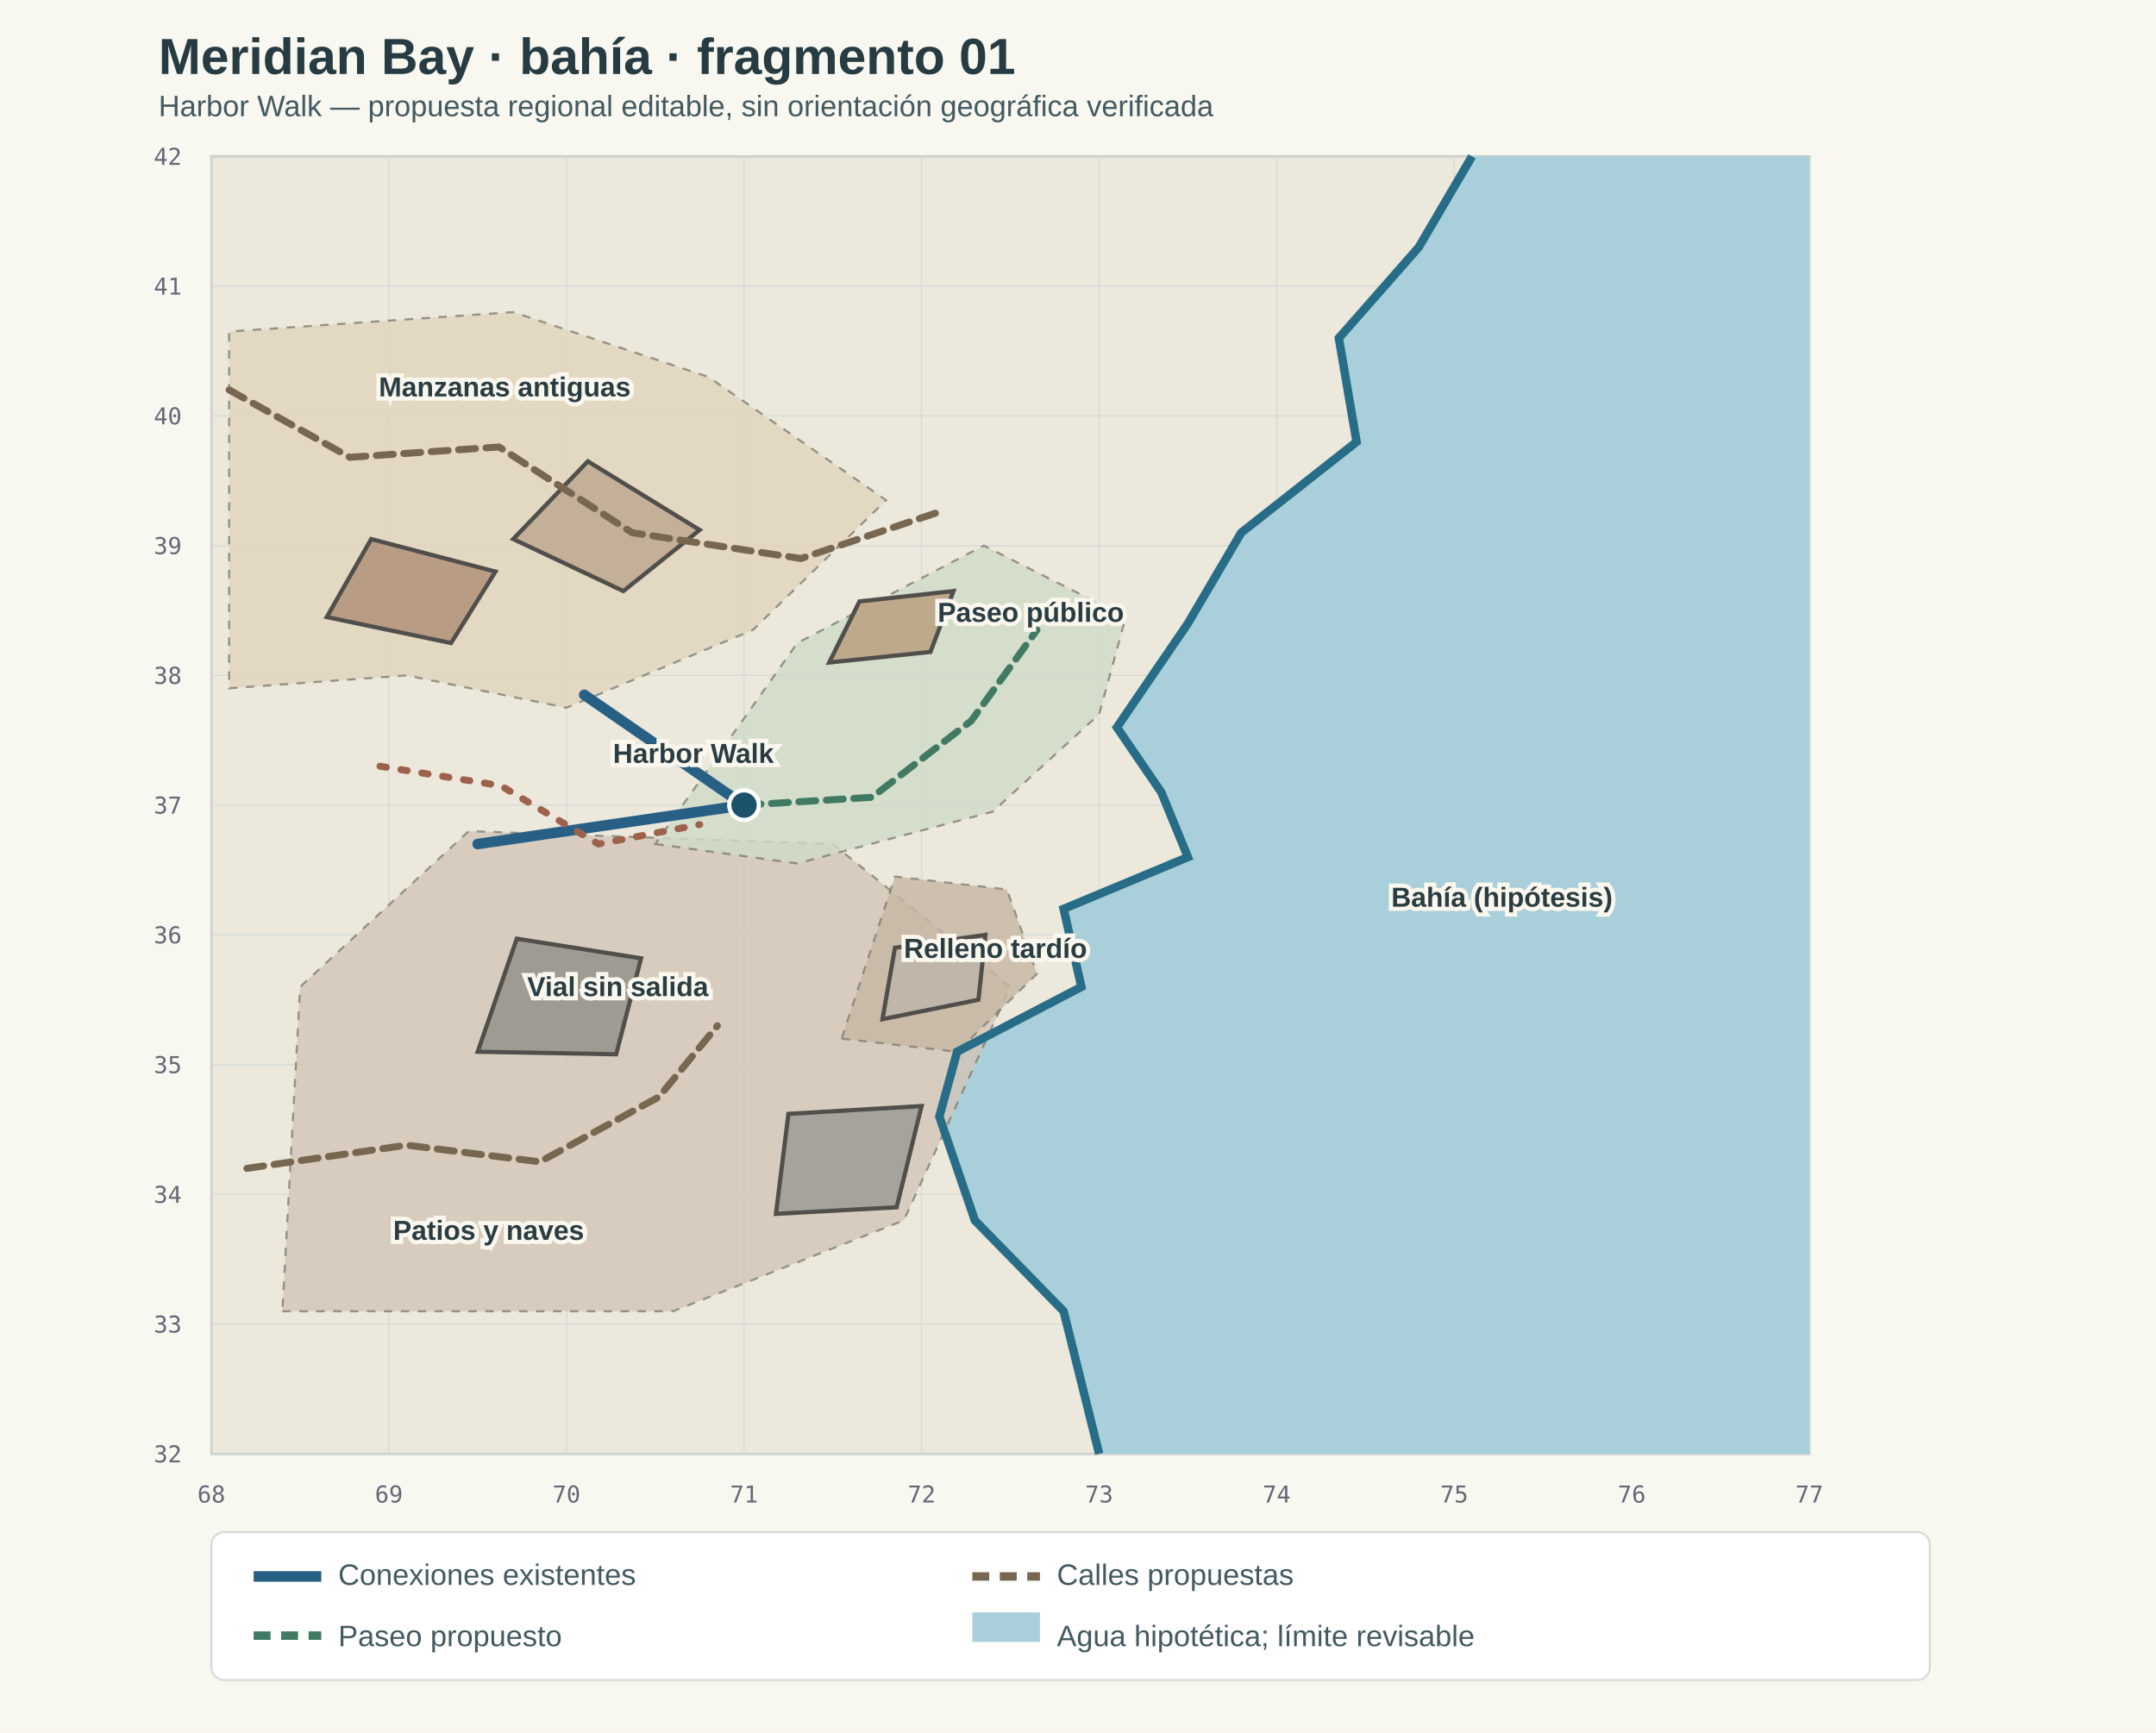
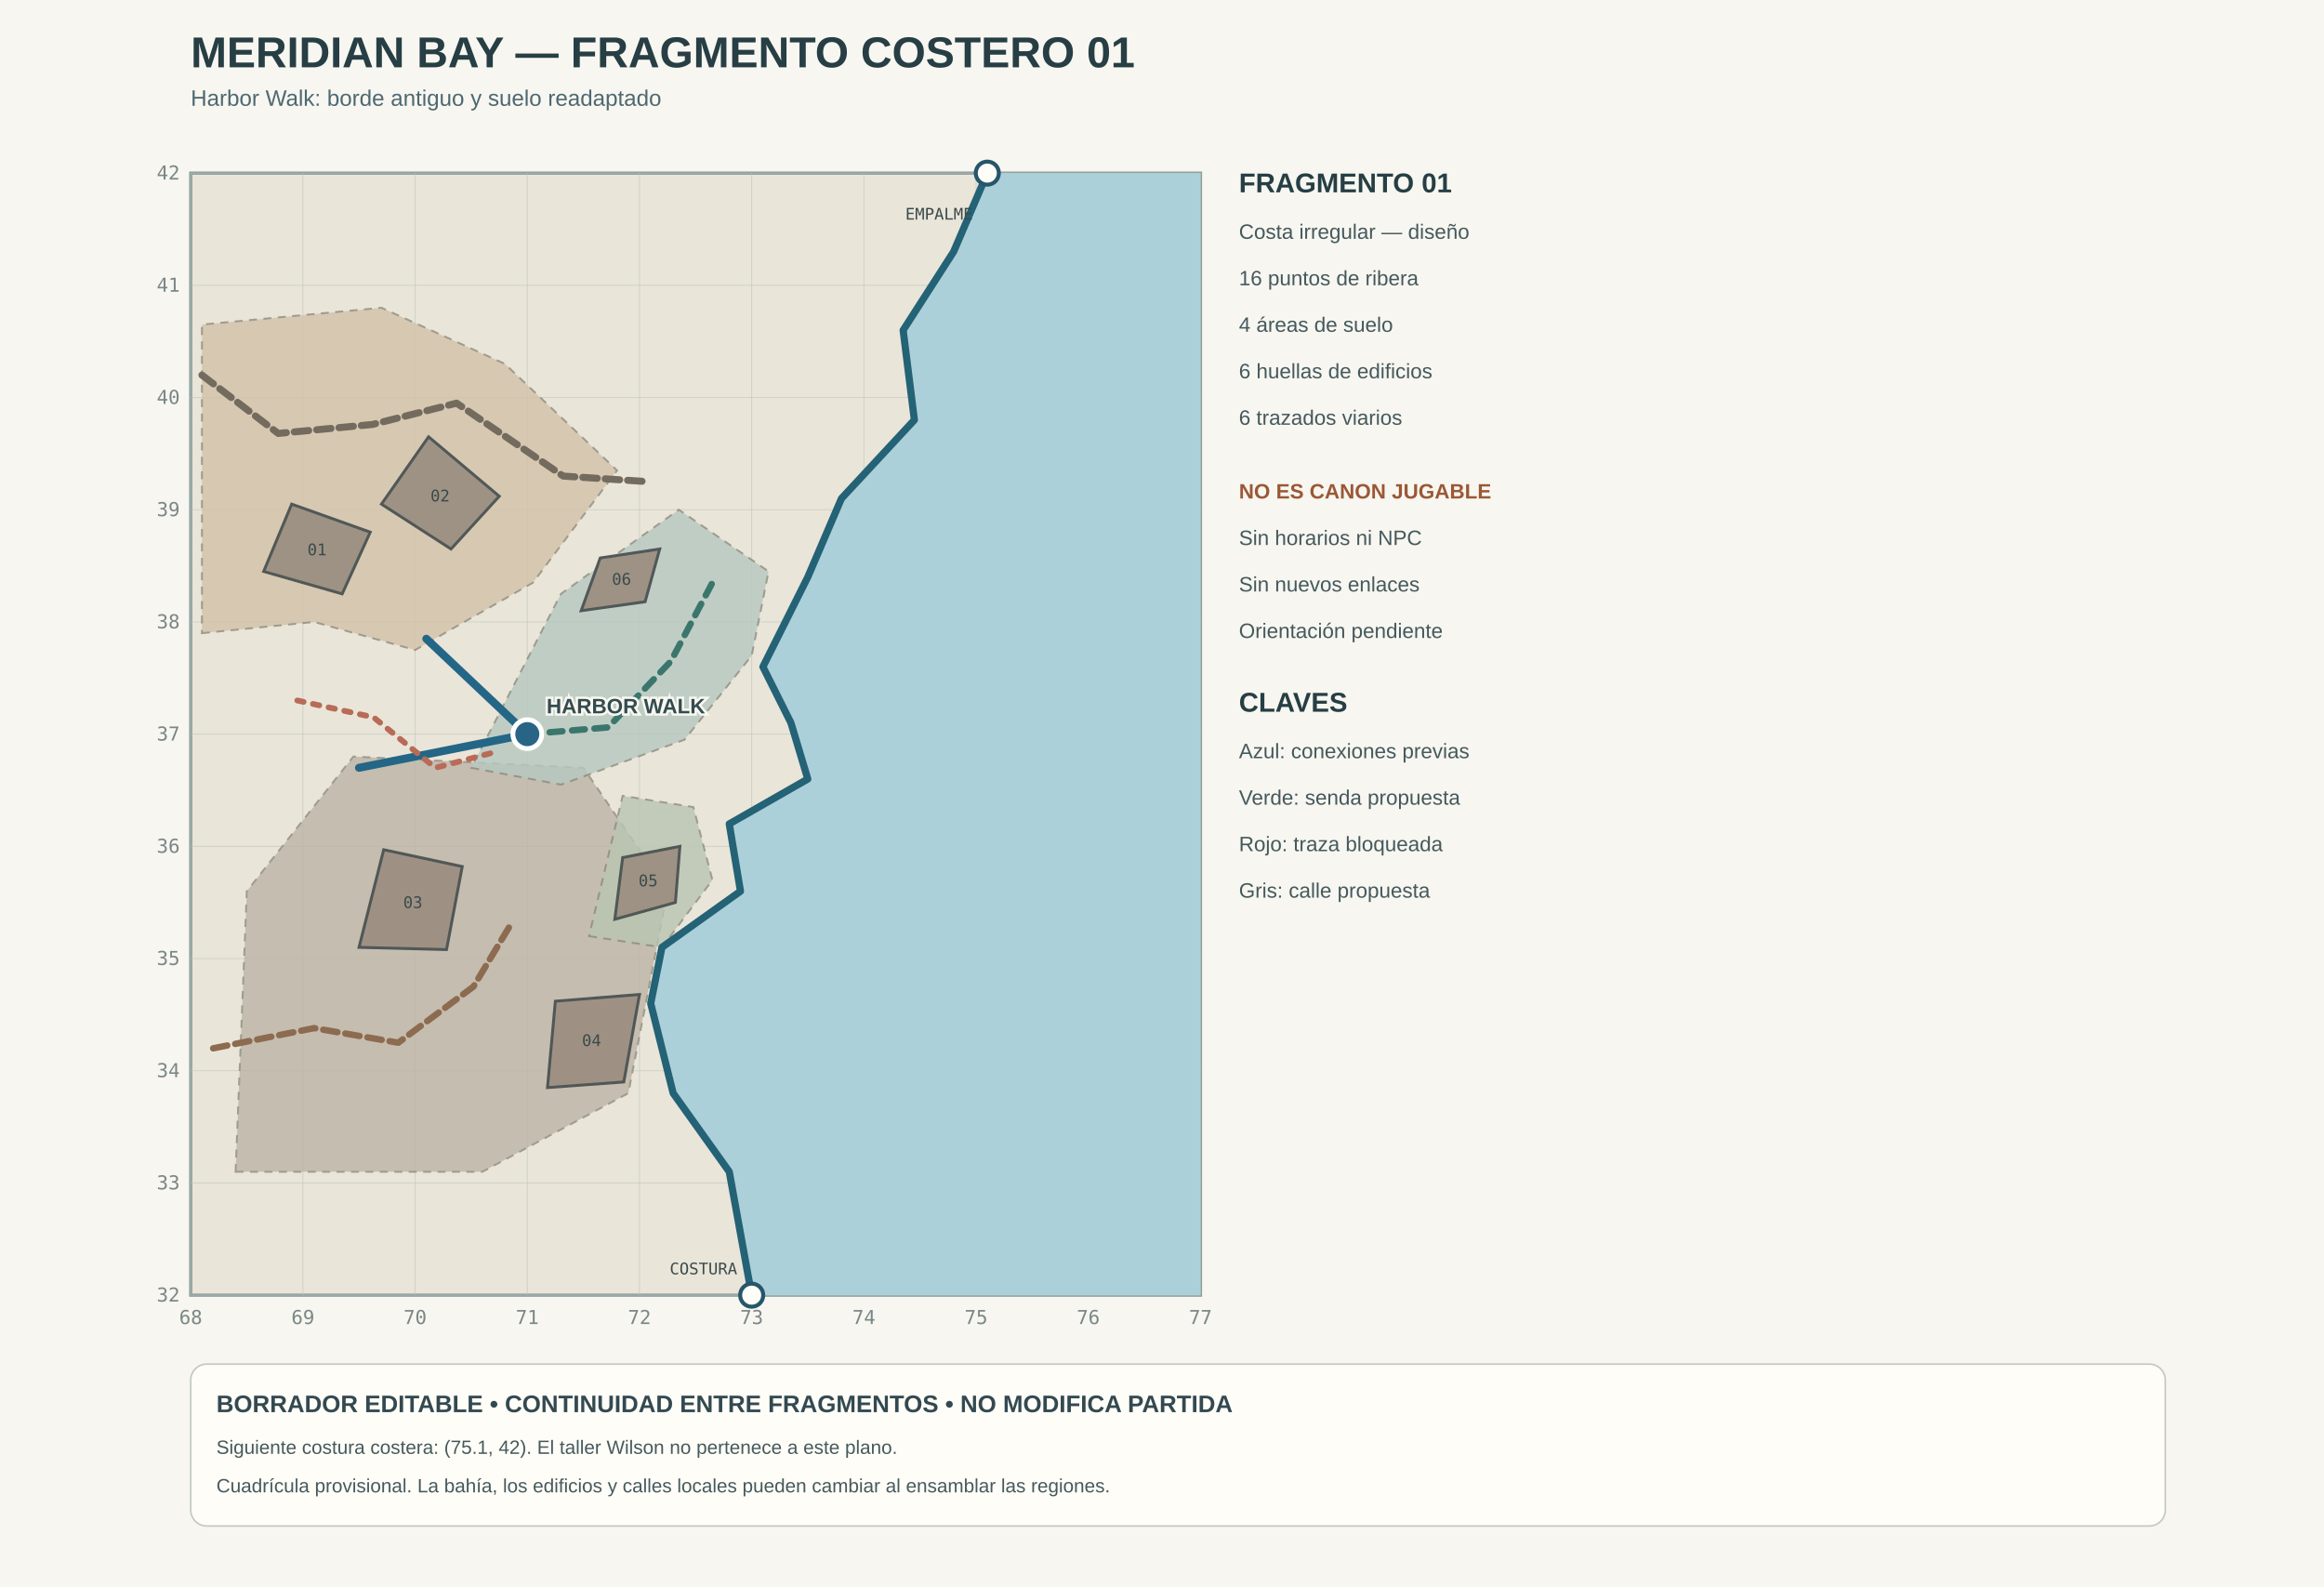
- <svg xmlns="http://www.w3.org/2000/svg" viewBox="0 0 1020 820" width="1020" height="820">
-   <style>.h{font:700 24px Arial;fill:#263b42}.s{font:14px Arial;fill:#435a61}.l{font:600 13px Arial;fill:#293d43;paint-order:stroke;stroke:#faf7ee;stroke-width:4px}.t{font:11px monospace;fill:#667}</style>
-   <rect width="1020" height="820" fill="#f8f7f0" />
-   <text class="h" x="75" y="35">Meridian Bay · bahía · fragmento 01</text>
-   <text class="s" x="75" y="55">Harbor Walk — propuesta regional editable, sin orientación geográfica verificada</text>
-   <rect x="100" y="74" width="756" height="614" fill="#ece8dc" stroke="#b4bcb6" />
-   <path d="M 100 74 V 688" stroke="#d5dbd8" stroke-width=".6" />
-   <text class="t" text-anchor="middle" x="100" y="711">68</text>
-   <path d="M 184 74 V 688" stroke="#d5dbd8" stroke-width=".6" />
-   <text class="t" text-anchor="middle" x="184" y="711">69</text>
-   <path d="M 268 74 V 688" stroke="#d5dbd8" stroke-width=".6" />
-   <text class="t" text-anchor="middle" x="268" y="711">70</text>
-   <path d="M 352 74 V 688" stroke="#d5dbd8" stroke-width=".6" />
-   <text class="t" text-anchor="middle" x="352" y="711">71</text>
-   <path d="M 436 74 V 688" stroke="#d5dbd8" stroke-width=".6" />
-   <text class="t" text-anchor="middle" x="436" y="711">72</text>
-   <path d="M 520 74 V 688" stroke="#d5dbd8" stroke-width=".6" />
-   <text class="t" text-anchor="middle" x="520" y="711">73</text>
-   <path d="M 604 74 V 688" stroke="#d5dbd8" stroke-width=".6" />
-   <text class="t" text-anchor="middle" x="604" y="711">74</text>
-   <path d="M 688 74 V 688" stroke="#d5dbd8" stroke-width=".6" />
-   <text class="t" text-anchor="middle" x="688" y="711">75</text>
-   <path d="M 772 74 V 688" stroke="#d5dbd8" stroke-width=".6" />
-   <text class="t" text-anchor="middle" x="772" y="711">76</text>
-   <path d="M 856 74 V 688" stroke="#d5dbd8" stroke-width=".6" />
-   <text class="t" text-anchor="middle" x="856" y="711">77</text>
-   <path d="M 100 688 H 856" stroke="#d5dbd8" stroke-width=".6" />
-   <text class="t" text-anchor="end" x="86" y="692">32</text>
-   <path d="M 100 626.6 H 856" stroke="#d5dbd8" stroke-width=".6" />
-   <text class="t" text-anchor="end" x="86" y="630.6">33</text>
-   <path d="M 100 565.2 H 856" stroke="#d5dbd8" stroke-width=".6" />
-   <text class="t" text-anchor="end" x="86" y="569.2">34</text>
-   <path d="M 100 503.8 H 856" stroke="#d5dbd8" stroke-width=".6" />
-   <text class="t" text-anchor="end" x="86" y="507.8">35</text>
-   <path d="M 100 442.4 H 856" stroke="#d5dbd8" stroke-width=".6" />
-   <text class="t" text-anchor="end" x="86" y="446.4">36</text>
-   <path d="M 100 381 H 856" stroke="#d5dbd8" stroke-width=".6" />
-   <text class="t" text-anchor="end" x="86" y="385">37</text>
-   <path d="M 100 319.6 H 856" stroke="#d5dbd8" stroke-width=".6" />
-   <text class="t" text-anchor="end" x="86" y="323.6">38</text>
-   <path d="M 100 258.2 H 856" stroke="#d5dbd8" stroke-width=".6" />
-   <text class="t" text-anchor="end" x="86" y="262.2">39</text>
-   <path d="M 100 196.8 H 856" stroke="#d5dbd8" stroke-width=".6" />
-   <text class="t" text-anchor="end" x="86" y="200.8">40</text>
-   <path d="M 100 135.4 H 856" stroke="#d5dbd8" stroke-width=".6" />
-   <text class="t" text-anchor="end" x="86" y="139.4">41</text>
-   <path d="M 100 74 H 856" stroke="#d5dbd8" stroke-width=".6" />
-   <text class="t" text-anchor="end" x="86" y="78">42</text>
-   <polygon points="696.4,74.0 671.2,117.0 633.4,160.0 641.8,209.1 587.2,252.1 562.0,295.0 528.4,344.2 549.4,374.9 562.0,405.6 503.2,430.1 511.6,467.0 452.8,497.7 444.4,528.4 461.2,577.5 503.2,620.5 520.0,688.0 856.0,688.0 856.0,74.0" fill="#a9cfda" />
-   <polygon points="108.4,325.7 192.4,319.6 268.0,334.9 356.2,298.1 419.2,236.7 335.2,178.4 242.8,147.7 108.4,156.9" fill="#e1d4bc" opacity=".8" stroke="#807c71" stroke-width="1" stroke-dasharray="4 4" />
-   <polygon points="133.6,620.5 318.4,620.5 427.6,577.5 478.0,467.0 394.0,399.4 221.8,393.3 142.0,467.0" fill="#d2c5b7" opacity=".8" stroke="#807c71" stroke-width="1" stroke-dasharray="4 4" />
-   <polygon points="398.2,491.5 452.8,497.7 490.6,460.8 476.3,420.9 423.4,414.8" fill="#c5b6a2" opacity=".8" stroke="#807c71" stroke-width="1" stroke-dasharray="4 4" />
-   <polygon points="310.0,399.4 377.2,408.6 469.6,384.1 520.0,338.0 532.6,292.0 465.4,258.2 377.2,304.3" fill="#cfdbc7" opacity=".8" stroke="#807c71" stroke-width="1" stroke-dasharray="4 4" />
-   <polyline points="520.0,688.0 503.2,620.5 461.2,577.5 444.4,528.4 452.8,497.7 511.6,467.0 503.2,430.1 562.0,405.6 549.4,374.9 528.4,344.2 562.0,295.0 587.2,252.1 641.8,209.1 633.4,160.0 671.2,117.0 696.4,74.0" fill="none" stroke="#286d88" stroke-width="4" />
-   <polygon points="154.6,292.0 213.4,304.3 234.4,270.5 175.6,255.1" fill="#b99c84" stroke="#514f4b" stroke-width="2" />
-   <polygon points="242.8,255.1 294.9,279.7 331.0,250.8 278.1,218.3" fill="#c4b098" stroke="#514f4b" stroke-width="2" />
-   <polygon points="226.0,497.7 291.5,498.9 303.3,453.5 244.5,444.2" fill="#9f9b92" stroke="#514f4b" stroke-width="2" />
-   <polygon points="367.1,574.4 424.2,571.3 436.0,523.4 373.0,527.1" fill="#a5a39b" stroke="#514f4b" stroke-width="2" />
-   <polygon points="417.5,482.3 462.9,473.1 466.2,442.4 423.4,448.5" fill="#c0b6a9" stroke="#514f4b" stroke-width="2" />
-   <polygon points="392.3,313.5 440.2,308.5 451.1,279.7 406.6,284.6" fill="#bea98b" stroke="#514f4b" stroke-width="2" />
-   <polyline points="226.0,399.4 352.0,381.0" fill="none" stroke="#275f85" stroke-width="5" stroke-linecap="round" stroke-linejoin="round" stroke-dasharray="none" />
-   <polyline points="276.4,328.8 352.0,381.0" fill="none" stroke="#275f85" stroke-width="5" stroke-linecap="round" stroke-linejoin="round" stroke-dasharray="none" />
-   <polyline points="108.4,184.5 165.5,216.4 236.1,211.5 299.1,252.1 378.9,264.3 442.7,242.8" fill="none" stroke="#776751" stroke-width="3.3" stroke-linecap="round" stroke-linejoin="round" stroke-dasharray="8 5" />
-   <polyline points="116.8,552.9 192.4,541.9 255.4,549.8 311.7,519.1 339.4,485.4" fill="none" stroke="#776751" stroke-width="3.3" stroke-linecap="round" stroke-linejoin="round" stroke-dasharray="8 5" />
-   <polyline points="179.8,362.6 236.9,371.8 283.1,399.4 331.0,390.2" fill="none" stroke="#9c624c" stroke-width="3.3" stroke-linecap="round" stroke-linejoin="round" stroke-dasharray="3 7" />
-   <polyline points="352.0,381.0 412.5,377.3 459.5,341.1 490.6,298.1" fill="none" stroke="#417a62" stroke-width="3.3" stroke-linecap="round" stroke-linejoin="round" stroke-dasharray="8 5" />
-   <circle cx="352" cy="381" r="7" fill="#1d526c" stroke="#fff" stroke-width="2" />
-   <text class="l" x="290" y="361">Harbor Walk</text>
-   <text class="l" x="179.2" y="187.59">Manzanas antiguas</text>
-   <text class="l" x="186" y="586.69">Patios y naves</text>
-   <text class="l" x="427.6" y="453.26">Relleno tardío</text>
-   <text class="l" x="443.6" y="294.25">Paseo público</text>
-   <text class="l" x="658.2" y="429.05">Bahía (hipótesis)</text>
-   <text class="l" x="249.4" y="471.38">Vial sin salida</text>
-   <rect x="100" y="725" width="813" height="70" rx="6" fill="#fff" stroke="#d6dcd8" />
-   <path d="M120 746 h32" stroke="#275f85" stroke-width="5" />
-   <text class="s" x="160" y="750">Conexiones existentes</text>
-   <path d="M460 746 h32" stroke="#776751" stroke-width="4" stroke-dasharray="8 5" />
-   <text class="s" x="500" y="750">Calles propuestas</text>
-   <path d="M120 774 h32" stroke="#417a62" stroke-width="4" stroke-dasharray="8 5" />
-   <text class="s" x="160" y="779">Paseo propuesto</text>
-   <rect x="460" y="763" width="32" height="14" fill="#a9cfda" />
-   <text class="s" x="500" y="779">Agua hipotética; límite revisable</text>
+ <svg xmlns="http://www.w3.org/2000/svg" width="1450" height="990" viewBox="0 0 1450 990">
+   <style>text{font-family:Arial,Helvetica,sans-serif}.title{font-size:27px;font-weight:700;fill:#263e44}.sub{font-size:14px;fill:#4d6871}.gridtxt{font-family:monospace;font-size:12px;fill:#7a8787}.maptext{font-size:13px;font-weight:700;fill:#344b50;paint-order:stroke;stroke:#f8f8f0;stroke-width:3px}.tiny{font-family:monospace;font-size:10px;fill:#3a4a4b}.sect{font-size:15px;font-weight:700;fill:#334951}.desc{font-size:12px;fill:#45595d}.warn{font-size:12px;font-weight:700;fill:#845a2a}</style>
+   <rect width="1450" height="990" fill="#f7f6f0" />
+   <text class="title" text-anchor="start" x="119.0" y="42.0">MERIDIAN BAY — FRAGMENTO COSTERO 01</text>
+   <text class="sub" text-anchor="start" x="119.0" y="66.0">Harbor Walk: borde antiguo y suelo readaptado</text>
+   <rect x="119" y="108" width="630" height="700" fill="#eae5d9" stroke="#8d9e9e" stroke-width="2" />
+   <line x1="119.0" y1="108" x2="119.0" y2="808.0" stroke="#b7c3bd" stroke-width="0.6" opacity=".55" />
+   <text class="gridtxt" text-anchor="middle" x="119.0" y="826.0">68</text>
+   <line x1="189.0" y1="108" x2="189.0" y2="808.0" stroke="#b7c3bd" stroke-width="0.6" opacity=".55" />
+   <text class="gridtxt" text-anchor="middle" x="189.0" y="826.0">69</text>
+   <line x1="259.0" y1="108" x2="259.0" y2="808.0" stroke="#b7c3bd" stroke-width="0.6" opacity=".55" />
+   <text class="gridtxt" text-anchor="middle" x="259.0" y="826.0">70</text>
+   <line x1="329.0" y1="108" x2="329.0" y2="808.0" stroke="#b7c3bd" stroke-width="0.6" opacity=".55" />
+   <text class="gridtxt" text-anchor="middle" x="329.0" y="826.0">71</text>
+   <line x1="399.0" y1="108" x2="399.0" y2="808.0" stroke="#b7c3bd" stroke-width="0.6" opacity=".55" />
+   <text class="gridtxt" text-anchor="middle" x="399.0" y="826.0">72</text>
+   <line x1="469.0" y1="108" x2="469.0" y2="808.0" stroke="#b7c3bd" stroke-width="0.6" opacity=".55" />
+   <text class="gridtxt" text-anchor="middle" x="469.0" y="826.0">73</text>
+   <line x1="539.0" y1="108" x2="539.0" y2="808.0" stroke="#b7c3bd" stroke-width="0.6" opacity=".55" />
+   <text class="gridtxt" text-anchor="middle" x="539.0" y="826.0">74</text>
+   <line x1="609.0" y1="108" x2="609.0" y2="808.0" stroke="#b7c3bd" stroke-width="0.6" opacity=".55" />
+   <text class="gridtxt" text-anchor="middle" x="609.0" y="826.0">75</text>
+   <line x1="679.0" y1="108" x2="679.0" y2="808.0" stroke="#b7c3bd" stroke-width="0.6" opacity=".55" />
+   <text class="gridtxt" text-anchor="middle" x="679.0" y="826.0">76</text>
+   <line x1="749.0" y1="108" x2="749.0" y2="808.0" stroke="#b7c3bd" stroke-width="0.6" opacity=".55" />
+   <text class="gridtxt" text-anchor="middle" x="749.0" y="826.0">77</text>
+   <line x1="119" y1="808.0" x2="749.0" y2="808.0" stroke="#b7c3bd" stroke-width="0.6" opacity=".55" />
+   <text class="gridtxt" text-anchor="middle" x="105.0" y="812.0">32</text>
+   <line x1="119" y1="738.0" x2="749.0" y2="738.0" stroke="#b7c3bd" stroke-width="0.6" opacity=".55" />
+   <text class="gridtxt" text-anchor="middle" x="105.0" y="742.0">33</text>
+   <line x1="119" y1="668.0" x2="749.0" y2="668.0" stroke="#b7c3bd" stroke-width="0.6" opacity=".55" />
+   <text class="gridtxt" text-anchor="middle" x="105.0" y="672.0">34</text>
+   <line x1="119" y1="598.0" x2="749.0" y2="598.0" stroke="#b7c3bd" stroke-width="0.6" opacity=".55" />
+   <text class="gridtxt" text-anchor="middle" x="105.0" y="602.0">35</text>
+   <line x1="119" y1="528.0" x2="749.0" y2="528.0" stroke="#b7c3bd" stroke-width="0.6" opacity=".55" />
+   <text class="gridtxt" text-anchor="middle" x="105.0" y="532.0">36</text>
+   <line x1="119" y1="458.0" x2="749.0" y2="458.0" stroke="#b7c3bd" stroke-width="0.6" opacity=".55" />
+   <text class="gridtxt" text-anchor="middle" x="105.0" y="462.0">37</text>
+   <line x1="119" y1="388.0" x2="749.0" y2="388.0" stroke="#b7c3bd" stroke-width="0.6" opacity=".55" />
+   <text class="gridtxt" text-anchor="middle" x="105.0" y="392.0">38</text>
+   <line x1="119" y1="318.0" x2="749.0" y2="318.0" stroke="#b7c3bd" stroke-width="0.6" opacity=".55" />
+   <text class="gridtxt" text-anchor="middle" x="105.0" y="322.0">39</text>
+   <line x1="119" y1="248.0" x2="749.0" y2="248.0" stroke="#b7c3bd" stroke-width="0.6" opacity=".55" />
+   <text class="gridtxt" text-anchor="middle" x="105.0" y="252.0">40</text>
+   <line x1="119" y1="178.0" x2="749.0" y2="178.0" stroke="#b7c3bd" stroke-width="0.6" opacity=".55" />
+   <text class="gridtxt" text-anchor="middle" x="105.0" y="182.0">41</text>
+   <line x1="119" y1="108.0" x2="749.0" y2="108.0" stroke="#b7c3bd" stroke-width="0.6" opacity=".55" />
+   <text class="gridtxt" text-anchor="middle" x="105.0" y="112.0">42</text>
+   <polygon points="126.0,395.0 196.0,388.0 259.0,405.5 332.5,363.5 385.0,293.5 315.0,227.0 238.0,192.0 126.0,202.5" fill="#d3c2a8" opacity=".81" stroke="#8c8b7e" stroke-width="1.2" stroke-dasharray="5 4" />
+   <polygon points="147.0,731.0 301.0,731.0 392.0,682.0 416.5,556.0 364.0,479.0 220.5,472.0 154.0,556.0" fill="#bdb4a5" opacity=".81" stroke="#8c8b7e" stroke-width="1.2" stroke-dasharray="5 4" />
+   <polygon points="367.5,584.0 413.0,591.0 444.5,549.0 432.6,503.5 388.5,496.5" fill="#b9c5b1" opacity=".81" stroke="#8c8b7e" stroke-width="1.2" stroke-dasharray="5 4" />
+   <polygon points="294.0,479.0 350.0,489.5 427.0,461.5 469.0,409.0 479.5,356.5 423.5,318.0 350.0,370.5" fill="#b6c8c0" opacity=".81" stroke="#8c8b7e" stroke-width="1.2" stroke-dasharray="5 4" />
+   <polygon points="469.0,808.0 455.0,731.0 420.0,682.0 406.0,626.0 413.0,591.0 462.0,556.0 455.0,514.0 504.0,486.0 493.5,451.0 476.0,416.0 504.0,360.0 525.0,311.0 570.5,262.0 563.5,206.0 595.0,157.0 616.0,108.0 749.0,108.0 749.0,808.0" fill="#acd0da" stroke="none" />
+   <polyline points="224.0,479.0 329.0,458.0" fill="none" stroke="#246686" stroke-width="5" stroke-linecap="round" stroke-linejoin="round" />
+   <polyline points="266.0,398.5 329.0,458.0" fill="none" stroke="#246686" stroke-width="5" stroke-linecap="round" stroke-linejoin="round" />
+   <polyline points="126.0,234.0 173.6,270.4 232.4,264.8 284.9,251.5 351.4,297.0 404.6,300.5" fill="none" stroke="#746b5f" stroke-width="4.4" stroke-dasharray="9 5" stroke-linecap="round" stroke-linejoin="round" />
+   <polyline points="133.0,654.0 196.0,641.4 248.5,650.5 295.4,615.5 318.5,577.0" fill="none" stroke="#8c6b50" stroke-width="4" stroke-dasharray="9 5" stroke-linecap="round" stroke-linejoin="round" />
+   <polyline points="185.5,437.0 233.1,447.5 271.6,479.0 311.5,468.5" fill="none" stroke="#b86b57" stroke-width="3.6" stroke-dasharray="4 6" stroke-linecap="round" stroke-linejoin="round" />
+   <polyline points="329.0,458.0 379.4,453.8 418.6,412.5 444.5,363.5" fill="none" stroke="#3b766c" stroke-width="4" stroke-dasharray="8 6" stroke-linecap="round" stroke-linejoin="round" />
+   <polygon points="164.5,356.5 213.5,370.5 231.0,332.0 182.0,314.5" fill="#9c9082" opacity=".96" stroke="#4c5353" stroke-width="1.8" />
+   <text class="tiny" text-anchor="middle" x="197.8" y="346.4">01</text>
+   <polygon points="238.0,314.5 281.4,342.5 311.5,309.6 267.4,272.5" fill="#9c9082" opacity=".96" stroke="#4c5353" stroke-width="1.8" />
+   <text class="tiny" text-anchor="middle" x="274.6" y="312.8">02</text>
+   <polygon points="224.0,591.0 278.6,592.4 288.4,540.6 239.4,530.1" fill="#9c9082" opacity=".96" stroke="#4c5353" stroke-width="1.8" />
+   <text class="tiny" text-anchor="middle" x="257.6" y="566.5">03</text>
+   <polygon points="341.6,678.5 389.2,675.0 399.0,620.4 346.5,624.6" fill="#9c9082" opacity=".96" stroke="#4c5353" stroke-width="1.8" />
+   <text class="tiny" text-anchor="middle" x="369.1" y="652.6">04</text>
+   <polygon points="383.6,573.5 421.4,563.0 424.2,528.0 388.5,535.0" fill="#9c9082" opacity=".96" stroke="#4c5353" stroke-width="1.8" />
+   <text class="tiny" text-anchor="middle" x="404.4" y="552.9">05</text>
+   <polygon points="362.6,381.0 402.5,375.4 411.6,342.5 374.5,348.1" fill="#9c9082" opacity=".96" stroke="#4c5353" stroke-width="1.8" />
+   <text class="tiny" text-anchor="middle" x="387.8" y="364.8">06</text>
+   <polyline points="469.0,808.0 455.0,731.0 420.0,682.0 406.0,626.0 413.0,591.0 462.0,556.0 455.0,514.0 504.0,486.0 493.5,451.0 476.0,416.0 504.0,360.0 525.0,311.0 570.5,262.0 563.5,206.0 595.0,157.0 616.0,108.0" fill="none" stroke="#246276" stroke-width="4.5" stroke-linejoin="round" />
+   <circle cx="616.0" cy="108.0" r="7.2" fill="#fffdf8" stroke="#26566a" stroke-width="2.5" />
+   <text class="tiny" text-anchor="end" x="607.0" y="137.0">EMPALME</text>
+   <circle cx="469.0" cy="808.0" r="7.2" fill="#fffdf8" stroke="#26566a" stroke-width="2.5" />
+   <text class="tiny" text-anchor="end" x="460.0" y="795.0">COSTURA</text>
+   <circle cx="329.0" cy="458.0" r="9" fill="#286486" stroke="white" stroke-width="3" />
+   <text class="maptext" text-anchor="start" x="341.0" y="445.0">HARBOR WALK</text>
+   <text font-family="Arial" font-size="17" font-weight="700" x="773.0" y="120.0" fill="#263e44">FRAGMENTO 01</text>
+   <text font-family="Arial" font-size="13" font-weight="400" x="773.0" y="149.0" fill="#45595d">Costa irregular — diseño</text>
+   <text font-family="Arial" font-size="13" font-weight="400" x="773.0" y="178.0" fill="#45595d">16 puntos de ribera</text>
+   <text font-family="Arial" font-size="13" font-weight="400" x="773.0" y="207.0" fill="#45595d">4 áreas de suelo</text>
+   <text font-family="Arial" font-size="13" font-weight="400" x="773.0" y="236.0" fill="#45595d">6 huellas de edificios</text>
+   <text font-family="Arial" font-size="13" font-weight="400" x="773.0" y="265.0" fill="#45595d">6 trazados viarios</text>
+   <text font-family="Arial" font-size="13" font-weight="700" x="773.0" y="311.0" fill="#9a5836">NO ES CANON JUGABLE</text>
+   <text font-family="Arial" font-size="13" font-weight="400" x="773.0" y="340.0" fill="#45595d">Sin horarios ni NPC</text>
+   <text font-family="Arial" font-size="13" font-weight="400" x="773.0" y="369.0" fill="#45595d">Sin nuevos enlaces</text>
+   <text font-family="Arial" font-size="13" font-weight="400" x="773.0" y="398.0" fill="#45595d">Orientación pendiente</text>
+   <text font-family="Arial" font-size="17" font-weight="700" x="773.0" y="444.0" fill="#263e44">CLAVES</text>
+   <text font-family="Arial" font-size="13" font-weight="400" x="773.0" y="473.0" fill="#45595d">Azul: conexiones previas</text>
+   <text font-family="Arial" font-size="13" font-weight="400" x="773.0" y="502.0" fill="#45595d">Verde: senda propuesta</text>
+   <text font-family="Arial" font-size="13" font-weight="400" x="773.0" y="531.0" fill="#45595d">Rojo: traza bloqueada</text>
+   <text font-family="Arial" font-size="13" font-weight="400" x="773.0" y="560.0" fill="#45595d">Gris: calle propuesta</text>
+   <rect x="119" y="851" width="1232" height="101" rx="10" fill="#fffdf7" stroke="#c2c9c5" />
+   <text class="sect" text-anchor="start" x="135.0" y="881.0">BORRADOR EDITABLE  •  CONTINUIDAD ENTRE FRAGMENTOS  •  NO MODIFICA PARTIDA</text>
+   <text class="desc" text-anchor="start" x="135.0" y="907.0">Siguiente costura costera: (75.1, 42). El taller Wilson no pertenece a este plano.</text>
+   <text class="desc" text-anchor="start" x="135.0" y="931.0">Cuadrícula provisional. La bahía, los edificios y calles locales pueden cambiar al ensamblar las regiones.</text>
</svg>
